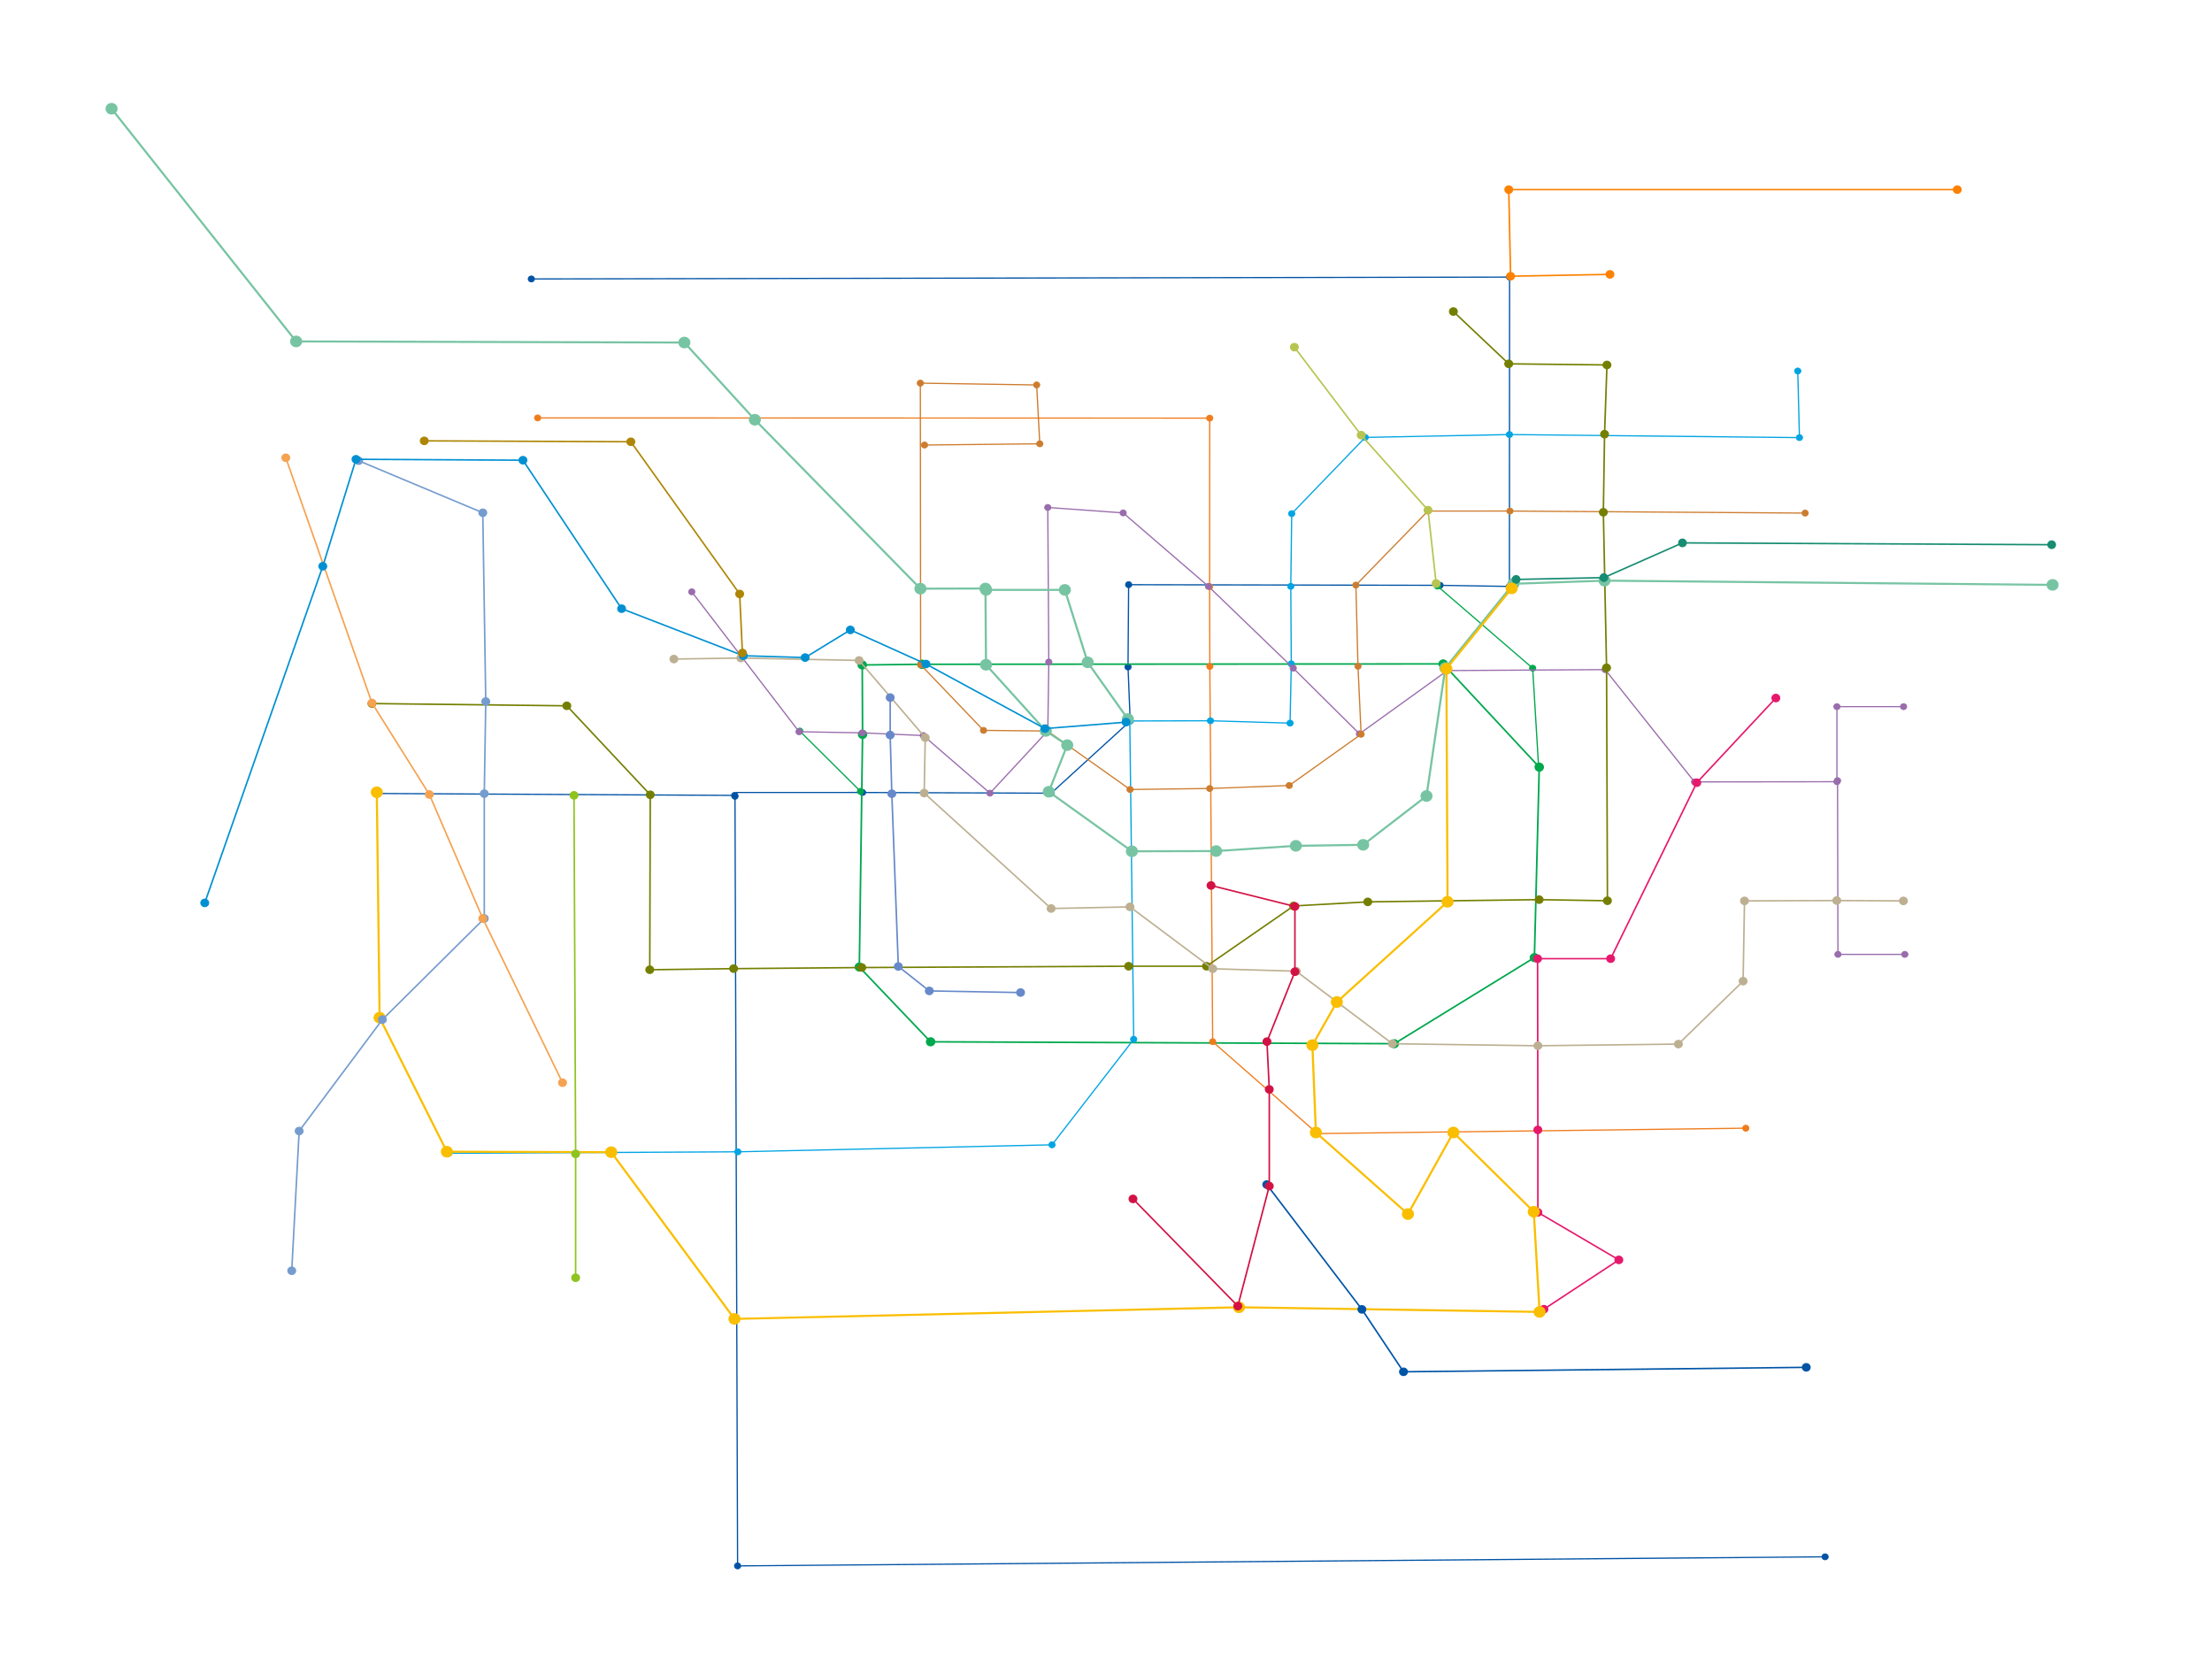
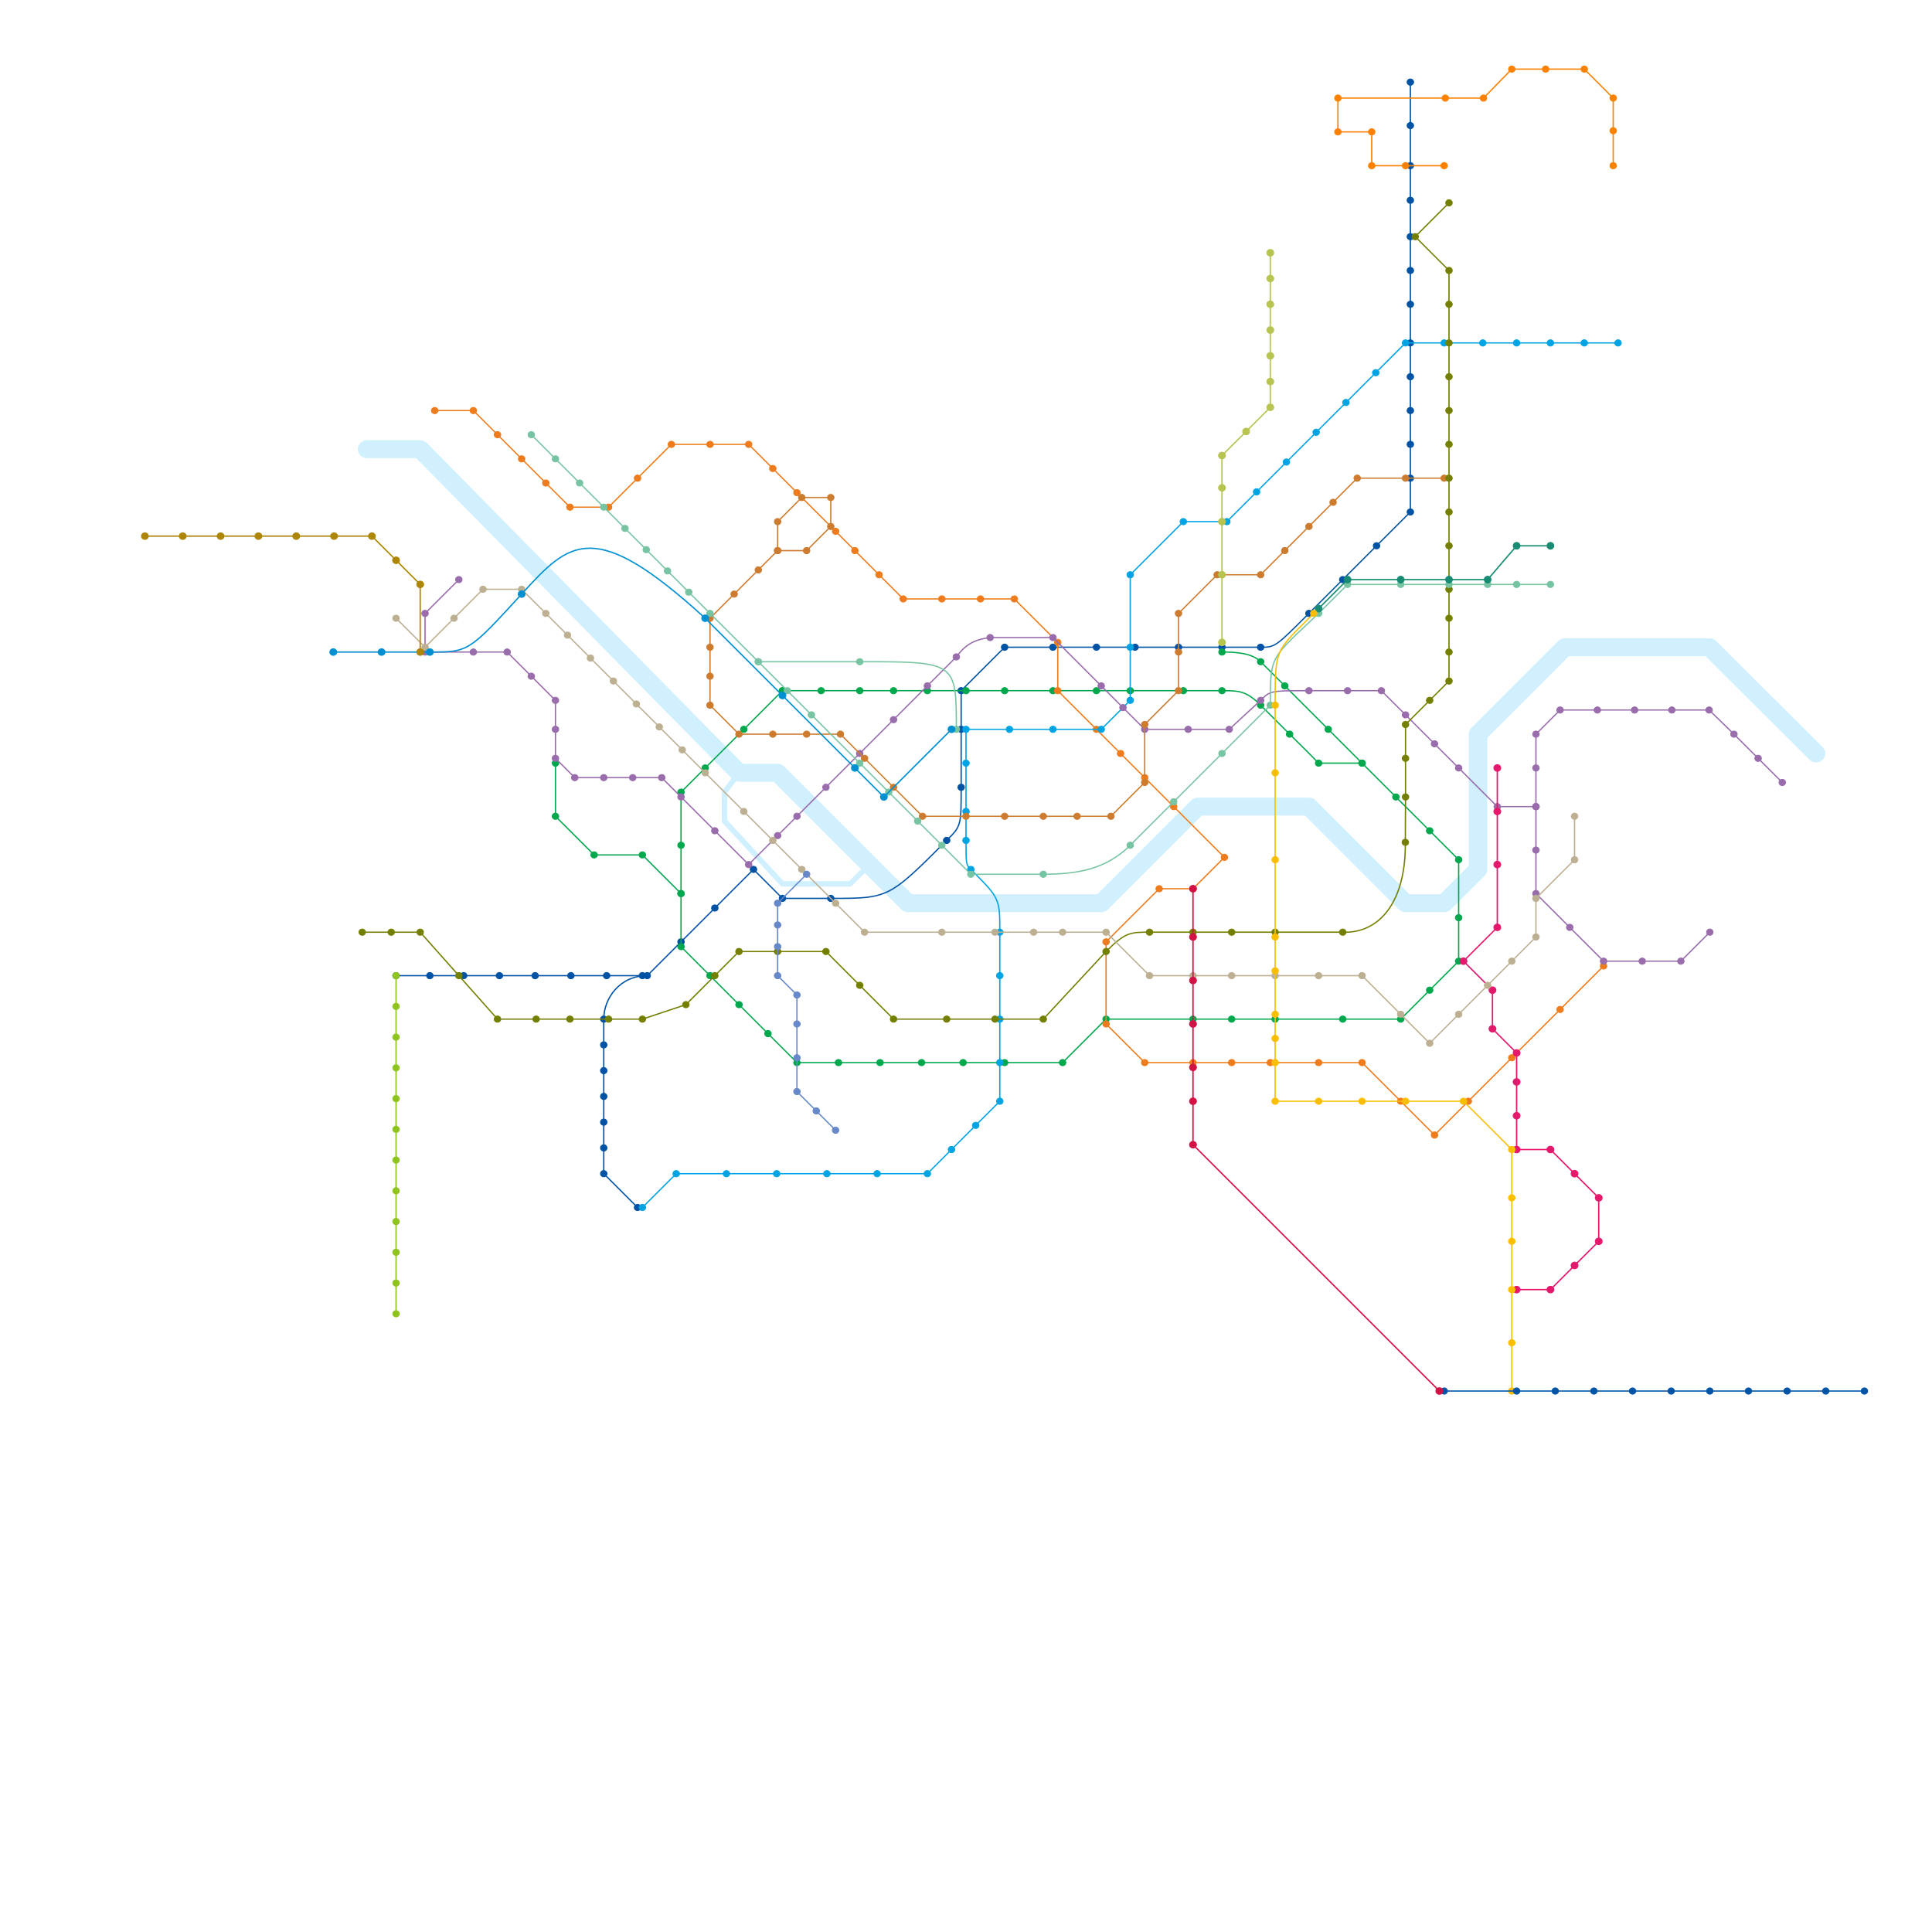
- <svg xmlns="http://www.w3.org/2000/svg" width="4000" height="3000" viewBox="0 0 1058.333 793.75" version="1.1" id="svg5">
+ <svg xmlns="http://www.w3.org/2000/svg" width="4000" height="4000" viewBox="0 0 1058.333 1058.333" version="1.1" id="svg5">
  <defs id="defs2">
+     <marker style="overflow:visible" id="marker21865" refX="0" refY="0" orient="auto" markerWidth="5.667" markerHeight="5.667" viewBox="0 0 5.667 5.667" preserveAspectRatio="xMidYMid">
+       <path transform="scale(0.5)" style="fill:context-stroke;fill-rule:evenodd;stroke:context-stroke;stroke-width:1pt" d="M 5,0 C 5,2.76 2.76,5 0,5 -2.76,5 -5,2.76 -5,0 c 0,-2.76 2.3,-5 5,-5 2.76,0 5,2.24 5,5 z" id="path21863" />
+     </marker>
    <linearGradient id="linearGradient19944">
      <stop style="stop-color:#8fc31f;stop-opacity:1;" offset="0" id="stop19940" />
      <stop style="stop-color:#8fc31f;stop-opacity:0;" offset="1" id="stop19942" />
    </linearGradient>
    <marker style="overflow:visible" id="marker5233" refX="0" refY="0" orient="auto" markerWidth="5.667" markerHeight="5.667" viewBox="0 0 5.667 5.667" preserveAspectRatio="xMidYMid">
      <path transform="scale(0.5)" style="fill:context-stroke;fill-rule:evenodd;stroke:context-stroke;stroke-width:1pt" d="M 5,0 C 5,2.76 2.76,5 0,5 -2.76,5 -5,2.76 -5,0 c 0,-2.76 2.3,-5 5,-5 2.76,0 5,2.24 5,5 z" id="path5231" />
    </marker>
    <marker style="overflow:visible" id="marker5179" refX="0" refY="0" orient="auto" markerWidth="5.667" markerHeight="5.667" viewBox="0 0 5.667 5.667" preserveAspectRatio="xMidYMid">
      <path transform="scale(0.5)" style="fill:context-stroke;fill-rule:evenodd;stroke:context-stroke;stroke-width:1pt" d="M 5,0 C 5,2.76 2.76,5 0,5 -2.76,5 -5,2.76 -5,0 c 0,-2.76 2.3,-5 5,-5 2.76,0 5,2.24 5,5 z" id="path5177" />
    </marker>
    <marker style="overflow:visible" id="Dot" refX="0" refY="0" orient="auto" markerWidth="5.667" markerHeight="5.667" viewBox="0 0 5.667 5.667" preserveAspectRatio="xMidYMid">
      <path transform="scale(0.5)" style="fill:context-stroke;fill-rule:evenodd;stroke:context-stroke;stroke-width:1pt" d="M 5,0 C 5,2.76 2.76,5 0,5 -2.76,5 -5,2.76 -5,0 c 0,-2.76 2.3,-5 5,-5 2.76,0 5,2.24 5,5 z" id="Dot1" />
    </marker>
  </defs>
+   <g id="layer17" style="fill:none;stroke-width:1;stroke-dasharray:none">
+     <path style="fill:none;stroke:#d1f0ff;stroke-width:15.428;stroke-linecap:round;stroke-linejoin:round;stroke-dasharray:none;stroke-opacity:1" d="m 115.814,215.008 h 44.089 l 264.532,278.552 h 32.065 l 60.121,62.362 48.097,49.89 h 160.323 l 80.161,-83.15 h 92.186 l 80.161,83.15 h 32.065 l 28.056,-29.102 10e-5,-116.41 72.145,-74.835 h 119.987 l 88.433,91.465" id="path7284" transform="matrix(0.6601271,0,0,0.6364018,124.6315,109.2313)" />
+     <path style="fill:none;stroke:#d1f0ff;stroke-width:3;stroke-linecap:round;stroke-linejoin:round;stroke-dasharray:none;stroke-opacity:1" d="m 404.812,423.333 -7.938,10.583 v 15.875 l 31.75,34.396 37.042,-10e-6 10.583,-10.583" id="path9455" />
+   </g>
  <g id="layer2" style="fill:none;stroke-width:1;stroke-dasharray:none" transform="matrix(0.6601271,0,0,0.6364018,124.6315,109.2313)">
-     <path style="fill:none;stroke:#0052a4;stroke-width:0.914;stroke-dasharray:none;stroke-opacity:1;marker-start:url(#marker5233);marker-mid:url(#marker5233);marker-end:url(#Dot);paint-order:normal" d="m 196.302,38.082 709.026,-1.401 -0.121,232.562 -50.281,-0.835 -225.705,-0.47 -0.446,61.855 1.582,40.66 -57.275,54.243 -136.693,-0.548 -91.714,0.01 m -0.976,2.187 -257.97,-1.43 m 258.179,2.102 1.894,578.6 788.21,-6.843" id="path6872" />
+     <path style="fill:none;stroke:#0052a4;stroke-width:1.08;stroke-dasharray:none;stroke-opacity:1;marker-start:url(#marker5233);marker-mid:url(#marker5233);marker-end:url(#Dot);paint-order:normal" d="m 981.556,-100.962 v 37.417 34.539 l -10e-6,29.742 10e-6,31.341 v 29.102 29.102 33.26 29.102 29.102 29.102 29.102 29.102 l -28.056,29.102 -28.056,29.102 -28.056,29.102 c -28.056,29.102 -28.056,29.102 -40.081,29.102 h -32.065 -36.073 l -36.073,1e-5 -32.015,-0.029 -36.122,0.029 h -40.081 l -36.073,37.417 3e-5,33.26 v 49.89 c 0,33.26 0,33.26 -12.024,45.732 -48.097,49.89 -48.097,49.89 -96.194,49.89 h -40.081 l -24.048,-24.945 -32.065,33.26 -28.056,29.102 -28.056,29.102 c -22.827,0 -36.073,19.595 -36.073,37.417 v 22.173 22.173 22.173 22.173 22.173 22.173 l 28.056,29.102" id="path6872" />
+     <path style="fill:none;stroke:#0052a4;stroke-width:1.08;stroke-dasharray:none;stroke-opacity:1;marker-start:url(#marker5233);marker-mid:url(#marker5179);marker-end:url(#Dot)" d="m 344.274,668.174 h -29.66 -29.66 -29.66 -29.66 -29.66 -28.056 -28.056" id="path21654" />
  </g>
  <g id="layer1" transform="matrix(0.6601271,0,0,0.6364018,124.6315,109.2313)">
-     <path style="display:inline;fill:none;fill-opacity:0;stroke:#00a84d;stroke-width:1.209;stroke-dasharray:none;stroke-opacity:1;marker-start:url(#marker5179);marker-mid:url(#Dot);marker-end:url(#marker5233);paint-order:normal" d="m 479.569,327.779 377.615,-0.282 69.645,77.594 -3.518,143.213 -101.528,64.716 -336.102,-1.422 -51.644,-56.212 2.337,-174.898 -0.227,-52.205 z" id="path1224" />
-     <path style="fill:none;fill-opacity:0;stroke:#00a84d;stroke-width:0.914;stroke-dasharray:none;stroke-opacity:1;marker-start:url(#marker5233);marker-mid:url(#marker5179);marker-end:url(#Dot);paint-order:normal" d="m 390.87,377.984 43.992,45.318" id="path12795" />
-     <path style="fill:none;fill-opacity:0;stroke:#00a84d;stroke-width:0.914;stroke-dasharray:none;stroke-opacity:1;marker-start:url(#marker5233);marker-mid:url(#marker5179);marker-end:url(#Dot);paint-order:normal" d="m 926.346,404.557 -4.289,-73.829 -68.974,-61.705" id="path12797" />
+     <path style="display:inline;fill:none;fill-opacity:0;stroke:#00a84d;stroke-width:1.08;stroke-dasharray:none;stroke-opacity:1;marker-start:url(#marker5179);marker-mid:url(#Dot);marker-end:url(#marker5233);paint-order:normal" d="m 460.508,422.882 h 32.065 32.065 28.056 28.056 32.065 32.065 40.081 36.073 28.056 44.089 32.064 c 14.028,0 20.04,0 32.065,12.472 l 24.048,24.945 c 0,0 16.108,16.369 24.048,24.945 h 36.073 l 28.056,29.102 28.056,29.102 24.048,24.945 v 49.89 l -10e-5,37.417 -24.048,24.945 -24.048,24.945 h -48.097 -56.113 -36.073 -32.064 -72.145 l -36.073,37.417 -48.097,-10e-6 h -34.469 -34.469 -34.469 -34.469 -34.469 l -24.048,-24.945 -24.048,-24.945 -24.048,-24.945 -24.048,-24.945 V 597.496 555.922 l 0,-45.732 20.04,-20.787 32.065,-33.26 z" id="path1224" />
+     <path style="fill:none;fill-opacity:0;stroke:#00a84d;stroke-width:1.08;stroke-dasharray:none;stroke-opacity:1;marker-start:url(#marker5233);marker-mid:url(#marker5179);marker-end:url(#Dot);paint-order:normal" d="m 941.476,485.244 -28.056,-29.102 -36.073,-37.417 -20.04,-20.787 c -7.195,-7.463 -20.184,-8.315 -32.065,-8.315" id="path12797" />
+     <path style="fill:none;stroke:#00a84d;stroke-width:1.08;stroke-dasharray:none;stroke-opacity:1;marker-start:url(#marker5233);marker-mid:url(#marker5179);marker-end:url(#Dot)" d="m 376.338,597.496 -32.065,-33.26 h -40.081 l -32.065,-33.26 0,-45.732" id="path26570" />
  </g>
  <g id="layer4" transform="matrix(0.6601271,0,0,0.6364018,124.6315,109.2313)">
-     <path style="fill:none;fill-opacity:0;stroke:#ef7c1c;stroke-width:0.914;stroke-dasharray:none;stroke-opacity:1;marker-start:url(#marker5233);marker-mid:url(#marker5179);marker-end:url(#Dot);paint-order:normal" d="m 200.876,142.551 487.104,0.157 -0.083,126.701 0.164,59.965 2.074,282.142 75.919,69.08 310.482,-4.056" id="path9155" />
+     <path style="fill:none;fill-opacity:0;stroke:#ef7c1c;stroke-width:1.08;stroke-dasharray:none;stroke-opacity:1;marker-start:url(#marker5233);marker-mid:url(#marker5179);marker-end:url(#Dot);paint-order:normal" d="m 171.927,181.748 h 32.065 l 20.04,20.787 20.04,20.787 20.04,20.787 20.04,20.787 h 32.065 l 24.048,-24.945 28.056,-29.102 h 32.065 32.065 l 20.04,20.787 20.04,20.787 32.065,33.26 16.032,16.63 20.04,20.787 20.04,20.787 h 32.065 32.065 28.056 l 36.073,37.417 v 41.575 l 32.065,33.26 20.04,20.787 20.04,20.787 24.048,24.945 42.085,43.654 -26.052,27.024 h -28.056 l -44.089,45.732 v 70.677 l 32.064,33.26 40.081,-10e-6 32.064,10e-6 h 32.065 l 40.081,-10e-6 h 36.073 l 32.065,33.26 28.056,29.102 28.056,-29.102 36.073,-37.417 40.081,-41.575 36.073,-37.417" id="path9155" />
  </g>
  <g id="layer5" transform="matrix(0.6601271,0,0,0.6364018,124.6315,109.2313)">
-     <path style="fill:none;fill-opacity:0;stroke:#00a4e3;stroke-width:0.914;stroke-dasharray:none;stroke-opacity:1;marker-start:url(#marker5233);marker-mid:url(#Dot);marker-end:url(#Dot);paint-order:normal" d="m 1114.197,107.282 1.22,50.08 -210.206,-2.298 -104.524,2.153 -53.269,57.31 -0.677,54.653 0.369,58.244 -0.886,44.59 -57.701,-1.78 -58.467,0.167 2.836,239.319 -59.214,79.318 -227.694,5.253 -209.454,1.106" id="path10311" />
+     <path style="fill:none;fill-opacity:0;stroke:#00a4e3;stroke-width:1.08;stroke-dasharray:none;stroke-opacity:1;marker-start:url(#marker5233);marker-mid:url(#marker21865);marker-end:url(#Dot);paint-order:normal" d="m 1153.903,123.543 h -28.056 -28.056 -28.056 -28.056 -32.065 -32.065 l -24.716,25.638 -24.716,25.638 -24.716,25.638 -24.716,25.638 -24.716,25.638 -24.716,25.638 h -36.073 l -44.089,45.732 v 62.362 45.732 l -24.048,24.945 h -40.081 -36.073 -36.073 v 29.102 41.575 24.945 c 0,20.787 0,20.787 4.008,24.945 24.048,24.945 24.048,24.945 24.048,54.047 v 37.417 37.417 37.417 l 0,33.26 -20.04,20.787 -20.04,20.787 -20.04,20.787 -41.684,0 H 497.382 455.698 414.014 372.33 l -28.056,29.102" id="path10311" />
  </g>
  <g id="layer6" transform="matrix(0.6601271,0,0,0.6364018,124.6315,109.2313)">
-     <path style="fill:none;fill-opacity:0;stroke:#996cac;stroke-width:0.914;stroke-dasharray:none;stroke-opacity:1;marker-start:url(#marker5233);marker-mid:url(#marker5179);marker-end:url(#Dot)" d="m 312.588,273.283 77.777,105.206 45.818,0.829 44.22,2.046 48.321,43.3 41.91,-46.841 0.727,-51.777 -0.754,-116.172 54.658,4.102 61.774,55.209 61.491,61.494 47.964,49.367 63.728,-47.542 114.361,-0.718 64.786,84.423 103.222,-0.147 v -56.437 h 48.304" id="path390" />
-     <path style="fill:none;fill-opacity:0;stroke:#996cac;stroke-width:0.914;stroke-dasharray:none;stroke-opacity:1;marker-start:url(#marker5179);marker-mid:url(#marker5179);marker-end:url(#Dot)" d="m 1143.019,415.226 0.296,130.633 h 48.47" id="path3365" />
+     <path style="fill:none;fill-opacity:0;stroke:#996cac;stroke-width:1.08;stroke-dasharray:none;stroke-opacity:1;marker-start:url(#marker5233);marker-mid:url(#marker5179);marker-end:url(#Dot)" d="m 191.967,327.26 -28.056,29.102 7e-5,33.26 40.081,0 h 28.056 l 20.04,20.787 20.04,20.787 v 24.945 24.945 l 16.032,16.63 h 24.048 24.048 24.048 l 16.032,16.63 28.056,29.102 28.056,29.102 24.048,-24.945 16.032,-16.63 24.048,-24.945 28.056,-29.102 28.056,-29.102 28.056,-29.102 24.048,-24.945 c 6.652,-9.02 12.826,-14.729 28.057,-16.63 16.048,-0.062 52.105,0 52.105,0 l 40.081,41.575 c 8.016,8.315 10.02,10.394 18.036,18.709 8.016,8.315 18.036,18.709 18.036,18.709 h 36.073 l 34.068,10e-6 26.053,-24.945 c 8.016,-8.315 8.016,-8.315 40.081,-8.315 h 32.065 28.056 l 20.04,20.787 24.048,24.945 20.041,20.787 32.065,33.26 h 32.065 v -33.26 -29.102 l 20.04,-20.787 h 30.919 30.919 30.919 30.919 l 20.613,20.787 20.04,20.787 20.04,20.787" id="path390" />
+     <path style="fill:none;fill-opacity:0;stroke:#996cac;stroke-width:1.08;stroke-dasharray:none;stroke-opacity:1;marker-start:url(#marker5179);marker-mid:url(#marker5179);marker-end:url(#Dot)" d="m 1085.766,522.662 v 37.417 37.417 l 28.056,29.102 28.056,29.102 h 32.065 32.065 l 24.048,-24.945" id="path3365" />
  </g>
  <g id="layer7" transform="matrix(0.6601271,0,0,0.6364018,124.6315,109.2313)">
-     <path style="fill:none;fill-opacity:0;stroke:#cd7c2f;stroke-width:0.914;stroke-dasharray:none;stroke-opacity:1;marker-start:url(#marker5233);marker-mid:url(#marker5179);marker-end:url(#Dot)" d="m 481.287,162.937 83.54,-0.924 -2.272,-44.243 -84.298,-1.365 0.203,211.683 45.575,49.375 46.461,0.49 59.763,43.956 57.731,-0.749 57.616,-2.267 52.113,-38.522 -2.272,-51.108 -1.515,-61.025 52.196,-55.658 59.46,-0.013 213.95,1.539" id="path3601" />
+     <path style="fill:none;fill-opacity:0;stroke:#cd7c2f;stroke-width:1.08;stroke-dasharray:none;stroke-opacity:1;marker-start:url(#marker5233);marker-mid:url(#marker5179);marker-end:url(#Dot)" d="m 456.499,302.315 v -24.945 l 20.04,-20.787 h 24.048 v 24.945 l -20.04,20.787 h -24.048 l -16.032,16.63 -20.04,20.787 -20.04,20.787 0,24.945 v 24.945 l 0,24.945 24.048,24.945 h 28.056 28.056 28.056 l 20.04,20.787 24.048,24.945 24.048,24.945 h 36.073 32.065 32.065 28.056 28.056 l 28.056,-29.102 v -49.89 l 28.056,-29.102 -8e-5,-33.26 v -33.26 l 32.065,-33.26 h 36.073 l 20.04,-20.787 20.04,-20.787 20.04,-20.787 20.04,-20.787 h 40.081 32.065" id="path3601" />
  </g>
  <g id="layer8" transform="matrix(0.6601271,0,0,0.6364018,124.6315,109.2313)">
-     <path style="fill:none;fill-opacity:0;stroke:#747f00;stroke-width:1.137;stroke-dasharray:none;stroke-opacity:1;marker-start:url(#marker5233);marker-mid:url(#marker5179);marker-end:url(#Dot)" d="m 864.578,62.567 40.114,39.322 71.204,0.84 -1.736,52.069 -0.868,58.681 2.325,116.933 0.629,175.134 -49.488,-0.826 -124.188,1.659 -53.778,3.081 -63.139,45.323 H 629.219 l -193.4,0.987 -92.899,0.826 -60.775,0.826 0.35,-131.53 -60.466,-66.896 -141.26,-1.702" id="path396" />
+     <path style="fill:none;fill-opacity:0;stroke:#747f00;stroke-width:1.08;stroke-dasharray:none;stroke-opacity:1;marker-start:url(#marker5233);marker-mid:url(#marker5179);marker-end:url(#Dot)" d="m 1013.621,2.976 -28.057,29.102 28.057,29.102 v 29.102 33.26 29.102 29.102 29.102 29.102 29.102 29.102 37.417 24.945 29.102 24.945 l -16.032,16.63 -20.04,20.787 v 29.102 33.26 l -0.181,39.04 c 0.611,52.421 -22.269,78.613 -51.924,77.37 h -56.113 -36.073 -32.065 -36.073 c -16.032,0 -20.04,0 -36.073,16.63 l -52.105,58.205 h -40.081 l -40.081,0 -44.089,0 -28.056,-29.102 -28.056,-29.102 h -40.081 -32.065 l -20.04,20.787 -24.048,24.945 -36.073,12.472 h -28.056 -32.065 -28.056 -32.065 l -32.065,-37.417 -32.065,-37.417 h -24.048 -24.048" id="path396" />
  </g>
  <g id="layer9" transform="matrix(0.6601271,0,0,0.6364018,124.6315,109.2313)">
-     <path style="fill:none;fill-opacity:0;stroke:#e6186c;stroke-width:1.137;stroke-dasharray:none;stroke-opacity:1;marker-start:url(#marker5233);marker-mid:url(#marker5179);marker-end:url(#Dot)" d="m 1098.315,353.154 -57.302,63.64 -62.443,132.309 -52.961,10e-6 0.209,128.72 v 61.987 l 58.689,35.739 -54.292,37.063" id="path2524" />
+     <path style="fill:none;fill-opacity:0;stroke:#e6186c;stroke-width:1.137;stroke-dasharray:none;stroke-opacity:1;marker-start:url(#marker5233);marker-mid:url(#marker5179);marker-end:url(#Dot)" d="m 1053.701,489.402 v 37.417 45.732 54.047 l -28.056,29.102 24.048,24.945 v 33.26 l 20.04,20.787 v 24.945 29.102 29.102 l 28.056,0 20.04,20.787 20.04,20.787 v 37.417 l -20.04,20.787 -20.04,20.787 h -28.056" id="path2524" />
  </g>
  <g id="layer10" transform="matrix(0.6601271,0,0,0.6364018,124.6315,109.2313)">
-     <path style="fill:none;fill-opacity:0;stroke:#bdb092;stroke-width:1.137;stroke-dasharray:none;stroke-opacity:1;marker-start:url(#marker5179);marker-mid:url(#Dot);marker-end:url(#Dot)" d="m 299.623,323.849 48.532,-0.757 85.709,1.783 47.953,58.049 -0.796,41.655 92.025,86.812 57.135,-1.247 60.002,46.529 60.466,1.848 69.75,54.527 105.44,1.517 101.837,-1.247 46.891,-47.319 1.028,-60.336 66.88,-0.268 48.3,0.268" id="path3807" />
+     <path style="fill:none;fill-opacity:0;stroke:#bdb092;stroke-width:1.08;stroke-dasharray:none;stroke-opacity:1;marker-start:url(#marker5179);marker-mid:url(#Dot);marker-end:url(#Dot)" d="m 139.862,360.52 24.048,24.945 24.048,-24.945 24.048,-24.945 h 32.065 l 20.04,20.787 18.036,18.709 19.038,19.748 19.038,19.748 19.038,19.748 19.038,19.748 19.038,19.748 19.038,19.748 32.065,33.26 24.048,24.945 24.048,24.945 28.056,29.102 24.048,24.945 h 64.129 44.089 32.065 24.048 36.073 l 36.073,37.417 h 36.073 32.064 36.073 36.073 36.073 l 32.065,33.26 24.048,24.945 24.048,-24.945 24.048,-24.945 20.04,-20.787 20.04,-20.787 v -33.26 l 32.065,-33.26 v -37.417" id="path3807" />
  </g>
  <g id="layer11" transform="matrix(0.6601271,0,0,0.6364018,124.6315,109.2313)">
-     <path style="fill:none;fill-opacity:0;stroke:#77c4a3;stroke-width:1.543;stroke-dasharray:none;stroke-opacity:1;marker-start:url(#marker5233);marker-mid:url(#marker5179);marker-end:url(#Dot)" d="M -107.943,-89.906 25.85,85.042 307.221,85.883 l 51.085,58.036 120.008,127.006 47.143,-0.134 0.38,57.329 43.316,49.754 15.558,10.682 -13.342,35.038 60.226,44.78 61.017,-0.178 57.808,-3.942 48.792,-0.754 45.892,-36.692 13.627,-96.301 49.409,-63.259 65.979,-2.346 324.763,3.17" id="path6687" />
-     <path style="opacity:1;fill:none;fill-opacity:0;stroke:#77c4a3;stroke-width:1.543;stroke-dasharray:none;stroke-opacity:1;marker-start:url(#marker5233);marker-mid:url(#marker5179);marker-end:url(#Dot)" d="m 525.907,271.839 h 57.081 l 16.554,54.473 29.111,42.631" id="path11187" />
+     <path style="fill:none;fill-opacity:0;stroke:#77c4a3;stroke-width:1.08;stroke-dasharray:none;stroke-opacity:1;marker-start:url(#marker5233);marker-mid:url(#marker5179);marker-end:url(#Dot)" d="m 252.088,202.535 20.04,20.787 20.04,20.787 20.04,20.787 17.635,18.293 17.636,18.293 17.635,18.293 17.636,18.293 17.635,18.293 40.081,41.575 24.048,24.945 20.04,20.787 40.081,41.575 24.048,24.945 24.048,24.945 20.04,20.787 24.048,24.945 h 60.121 c 28.056,0 52.105,-4.157 72.145,-24.945 l 36.073,-37.417 40.081,-41.575 40.081,-41.575 c 8e-5,-43.654 0,-39.496 40.081,-78.992 l 24.048,-24.945 h 44.089 l 40.081,-10e-6 32.065,-1e-5 h 24.048 28.056" id="path6687" />
+     <path style="opacity:1;fill:none;fill-opacity:0;stroke:#77c4a3;stroke-width:1.08;stroke-dasharray:none;stroke-opacity:1;marker-start:url(#marker5233);marker-mid:url(#marker5179);marker-end:url(#Dot)" d="m 440.467,397.937 h 84.169 c 80.161,0 80.161,0 80.161,58.205" id="path11187" />
  </g>
-   <g id="layer3" transform="translate(-2.1257803e-6)">
-     <path style="fill:none;fill-opacity:0;stroke:#178c72;stroke-width:0.737;stroke-dasharray:none;stroke-opacity:1;marker-start:url(#marker5233);marker-mid:url(#marker5179);marker-end:url(#Dot)" d="m 725.386,277.235 41.979,-0.875 37.606,-16.617 176.661,0.875" id="path9389" />
+   <g id="layer3">
+     <path style="fill:none;fill-opacity:0;stroke:#178c72;stroke-width:0.737;stroke-dasharray:none;stroke-opacity:1;marker-start:url(#marker5233);marker-mid:url(#marker5179);marker-end:url(#Dot)" d="m 722.312,333.375 15.875,-15.875 h 29.104 26.458 21.167 l 15.875,-18.521 h 18.521" id="path9389" />
  </g>
  <g id="layer12" transform="matrix(0.6601271,0,0,0.6364018,124.6315,109.2313)">
-     <path style="fill:none;fill-opacity:0;stroke:#fabe00;stroke-width:1.543;stroke-opacity:1;marker-start:url(#marker5179);marker-mid:url(#marker5179);marker-end:url(#Dot)" d="m 906.811,270.711 -47.29,60.44 0.844,175.188 -80.224,75.331 -17.734,32.41 2.533,65.696 66.712,61.316 32.934,-61.316 58.268,59.564 4.222,75.331 -217.87,-3.504 -365.651,8.759 -89.353,-125.344 L 135.1,694.227 86.337,593.46 84.308,424.001" id="path499" />
+     <path style="fill:none;fill-opacity:0;stroke:#fabe00;stroke-width:1.08;stroke-dasharray:none;stroke-opacity:1;marker-start:url(#marker5179);marker-mid:url(#marker5179);marker-end:url(#Dot)" d="m 901.395,356.362 c -32.065,33.26 -32.064,29.102 -32.064,78.992 v 58.205 l 0,74.835 -7e-5,66.52 7e-5,29.102 v 37.417 l -3e-5,20.787 -4e-5,20.787 v 33.26 l 36.073,-10e-6 h 36.073 36.073 48.097 l 40.081,41.575 v 41.575 37.417 41.575 45.732 41.575" id="path499" />
  </g>
  <g id="layer13" transform="matrix(0.6601271,0,0,0.6364018,124.6315,109.2313)">
-     <path style="fill:none;fill-opacity:0;stroke:#0054a6;stroke-width:1.137;stroke-dasharray:none;stroke-opacity:1;marker-start:url(#marker5179);marker-mid:url(#marker5179);marker-end:url(#Dot)" d="m 729.336,718.897 68.941,93.858 30.162,46.929 291.922,-3.352" id="path4587" />
+     <path style="fill:none;stroke:#0054a6;stroke-width:1.08;stroke-linecap:round;stroke-linejoin:round;stroke-dasharray:none;stroke-opacity:1;marker-start:url(#marker5179);marker-mid:url(#marker5233);marker-end:url(#Dot)" d="m 1009.613,1025.718 h 60.121 32.065 32.065 32.065 32.065 32.065 32.065 32.065 32.065 32.065" id="path9711" />
  </g>
  <g id="layer14" transform="matrix(0.6601271,0,0,0.6364018,124.6315,109.2313)">
-     <path style="fill:none;fill-opacity:0;stroke:#d31145;stroke-width:1.137;stroke-dasharray:none;stroke-opacity:1;marker-start:url(#marker5179);marker-mid:url(#marker5179);marker-end:url(#marker5179)" d="m 688.941,494.076 60.801,15.767 v 49.053 l -20.267,52.556 1.689,35.914 v 72.703 l -22.8,90.222 -76.001,-80.587" id="path2971" />
+     <path style="fill:none;fill-opacity:0;stroke:#d31145;stroke-width:1.137;stroke-dasharray:none;stroke-opacity:1;marker-start:url(#marker5179);marker-mid:url(#marker5179);marker-end:url(#marker5179)" d="m 801.193,593.339 0,41.575 v 37.417 37.417 37.417 29.102 37.417 l 204.411,212.032" id="path2971" />
  </g>
-   <g id="layer15" transform="matrix(0.6601271,0,0,0.6364018,124.6315,109.2313)">
-     <path style="fill:none;fill-opacity:0;stroke:#759cce;stroke-width:1.137;stroke-dasharray:none;stroke-opacity:1;marker-start:url(#marker5179);marker-mid:url(#marker5233);marker-end:url(#Dot)" d="m 71.121,174.743 89.999,39.108 2.154,141.905 -1.077,69.276 V 518.889 L 88.356,594.87 28.033,678.672 22.647,783.704" id="path5879" />
-   </g>
-   <g id="layer16" transform="matrix(0.6601271,0,0,0.6364018,124.6315,109.2313)">
-     <path style="fill:none;fill-opacity:0;stroke:#f5a251;stroke-width:1.137;stroke-dasharray:none;stroke-opacity:1;marker-start:url(#marker5233);marker-mid:url(#marker5179);marker-end:url(#Dot)" d="m 18.338,172.508 62.478,184.364 41.578,68.793 38.726,93.224 57.796,123.454" id="path7945" />
-   </g>
+   <g id="layer15" transform="matrix(0.6601271,0,0,0.6364018,124.6315,109.2313)" />
+   <g id="layer16" transform="matrix(0.6601271,0,0,0.6364018,124.6315,109.2313)" />
  <g id="layer18" transform="matrix(0.6601271,0,0,0.6364018,124.6315,109.2313)">
-     <path style="fill:none;fill-opacity:0;stroke:#fd8100;stroke-width:1.137;stroke-dasharray:none;stroke-opacity:1;marker-start:url(#marker5233);marker-mid:url(#marker5179);marker-end:url(#Dot)" d="m 978.072,34.646 -72.017,1.371 -1.321,-65.107 h 325.066" id="path11552" />
+     <path style="fill:none;fill-opacity:0;stroke:#fd8100;stroke-width:1.08;stroke-dasharray:none;stroke-opacity:1;marker-start:url(#marker5233);marker-mid:url(#marker5179);marker-end:url(#Dot)" d="m 1009.613,-29.005 h -32.065 -28.056 v -29.102 h -28.056 v -29.102 h 89.103 31.655 l 23.533,-24.945 h 28.056 32.065 l 24.048,24.945 v 28.106 30.099" id="path11552" />
  </g>
  <g id="layer19" transform="matrix(0.6601271,0,0,0.6364018,124.6315,109.2313)">
-     <path style="fill:none;fill-opacity:0;stroke:#b7c450;stroke-width:1.137;stroke-dasharray:none;stroke-opacity:1;marker-start:url(#marker5233);marker-mid:url(#marker5179);marker-end:url(#Dot)" d="m 749.346,89.348 48.431,66.166 48.431,56.363 5.906,55.138" id="path13625" />
+     <path style="fill:none;fill-opacity:0;stroke:#b7c450;stroke-width:1.137;stroke-dasharray:none;stroke-opacity:1;marker-start:url(#marker5233);marker-mid:url(#marker5179);marker-end:url(#Dot)" d="m 865.322,45.936 v 22.173 22.173 22.173 22.173 22.173 22.173 l -20.04,20.787 -20.04,20.701 v 27.803 29.102 45.732 58.205" id="path13625" />
  </g>
  <g id="layer20" transform="matrix(0.6601271,0,0,0.6364018,124.6315,109.2313)">
-     <path style="fill:none;fill-opacity:0;stroke:#6789ca;stroke-width:1.137;stroke-dasharray:none;stroke-opacity:1;marker-start:url(#marker5179);marker-mid:url(#marker5179);marker-end:url(#Dot)" d="m 456.396,352.785 v 28.182 l 1.181,44.11 4.725,129.881 22.444,18.379 66.15,1.225" id="path15685" />
+     <path style="fill:none;stroke:#6789ca;stroke-width:1.08;stroke-dasharray:none;stroke-opacity:1;marker-start:url(#marker5233);marker-mid:url(#marker5179);marker-end:url(#Dot)" d="m 480.548,580.867 -24.048,24.945 v 18.709 18.709 24.945 l 16.032,16.63 v 24.945 29.102 29.102 l 16.032,16.63 16.032,16.63" id="path509" />
  </g>
  <g id="layer21" transform="matrix(0.6601271,0,0,0.6364018,124.6315,109.2313)">
-     <path style="fill:none;fill-opacity:0;stroke:#8fc31f;stroke-width:1.137;stroke-dasharray:none;stroke-opacity:1;marker-start:url(#marker5233);marker-mid:url(#Dot);marker-end:url(#Dot)" d="m 227.233,426.303 1.181,269.564 v 93.122" id="path16971" />
+     <path style="fill:none;stroke:#8fc31f;stroke-width:1.08;stroke-dasharray:none;stroke-opacity:1;marker-start:url(#marker5233);marker-mid:url(#marker5179);marker-end:url(#Dot)" d="m 139.862,668.174 v 26.457 26.457 26.457 26.457 26.457 26.457 26.457 26.457 26.457 26.457 l 1e-5,26.457" id="path1186" />
  </g>
  <g id="layer22" transform="matrix(0.6601271,0,0,0.6364018,124.6315,109.2313)">
-     <path style="fill:none;fill-opacity:0;stroke:#0090d2;stroke-width:1.137;stroke-dasharray:none;stroke-opacity:1;marker-start:url(#marker5233);marker-mid:url(#marker5179);marker-end:url(#Dot)" d="m 627.374,371.264 -58.823,4.854 -86.229,-48.535 -54.812,-25.654 -32.754,20.801 L 349.97,321.342 261.735,285.981 190.212,174.349 69.224,173.656 45.16,254.086 -40.401,507.164" id="path19153" />
+     <path style="fill:none;fill-opacity:0;stroke:#0090d2;stroke-width:1.137;stroke-dasharray:none;stroke-opacity:1;marker-start:url(#marker5233);marker-mid:url(#marker5179);marker-end:url(#Dot)" d="m 600.79,456.142 -56.113,58.205 -24.048,-24.945 -60.121,-62.362 -64.129,-66.52 c -92.186,-87.307 -112.226,-66.52 -152.307,-20.787 -44.089,49.89 -44.089,49.89 -76.153,49.89 l -40.081,0 H 87.757" id="path19153" />
  </g>
  <g id="layer23" transform="matrix(0.6601271,0,0,0.6364018,124.6315,109.2313)">
-     <path style="fill:none;fill-opacity:0;stroke:#ad8605;stroke-width:1.137;stroke-dasharray:none;stroke-opacity:1;marker-start:url(#marker5233);marker-mid:url(#marker5179);marker-end:url(#Dot)" d="m 118.689,159.789 149.731,0.693 78.876,114.405 2.005,44.375" id="path21366" />
+     <path style="fill:none;fill-opacity:0;stroke:#ad8605;stroke-width:1.137;stroke-dasharray:none;stroke-opacity:1;marker-start:url(#marker5233);marker-mid:url(#marker5179);marker-end:url(#Dot)" d="m -68.557,289.842 h 31.397 31.397 31.397 31.397 31.397 31.397 l 20.04,20.787 20.04,20.787 v 58.205" id="path21366" />
  </g>
</svg>
